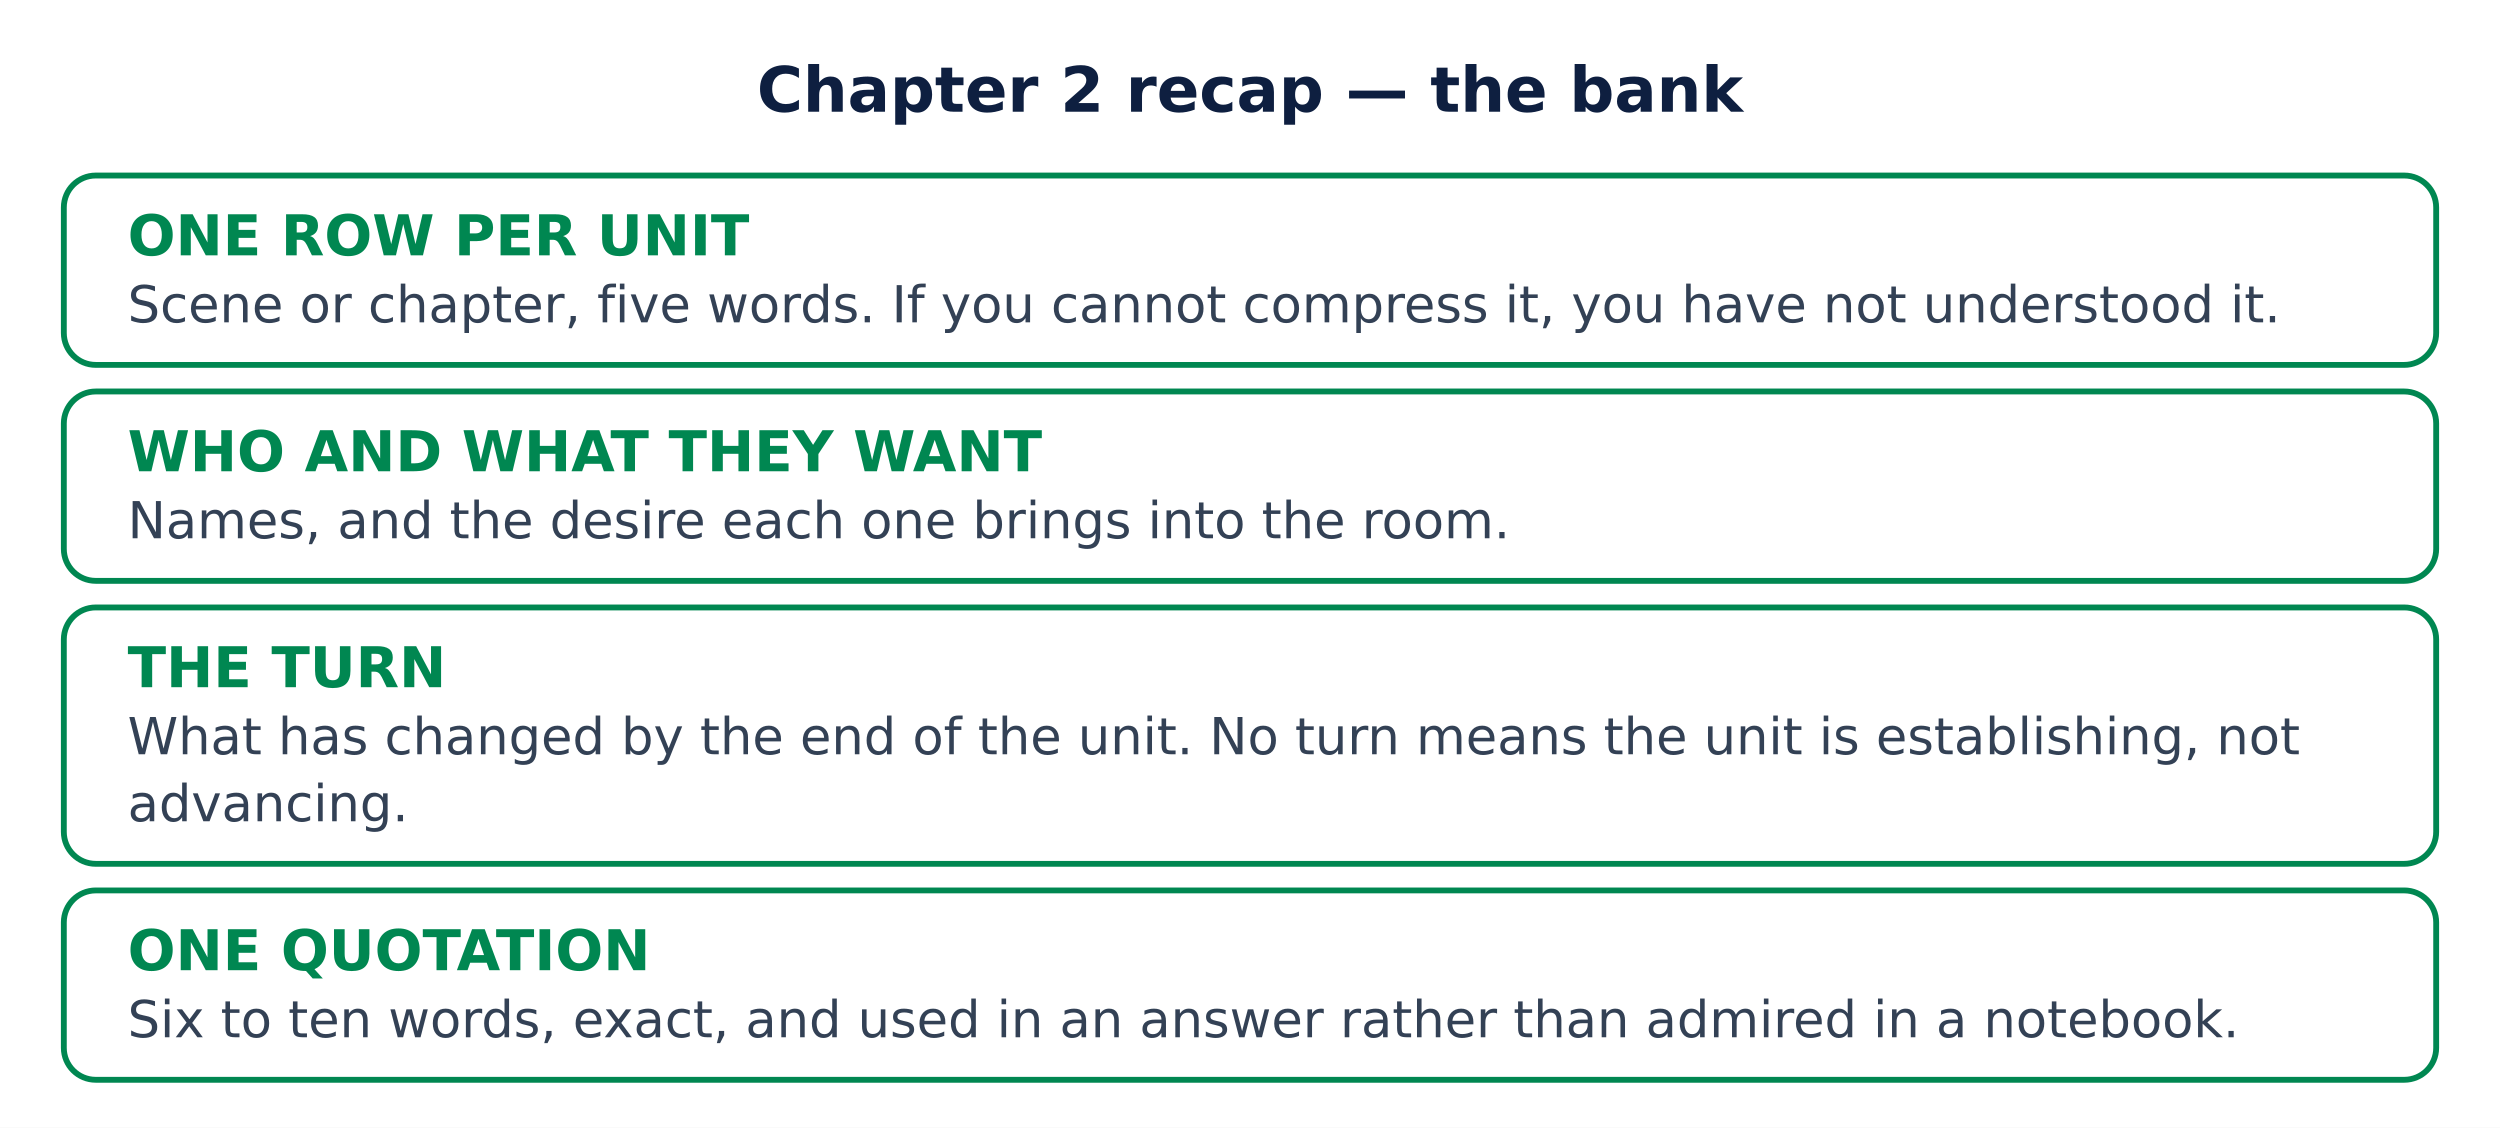
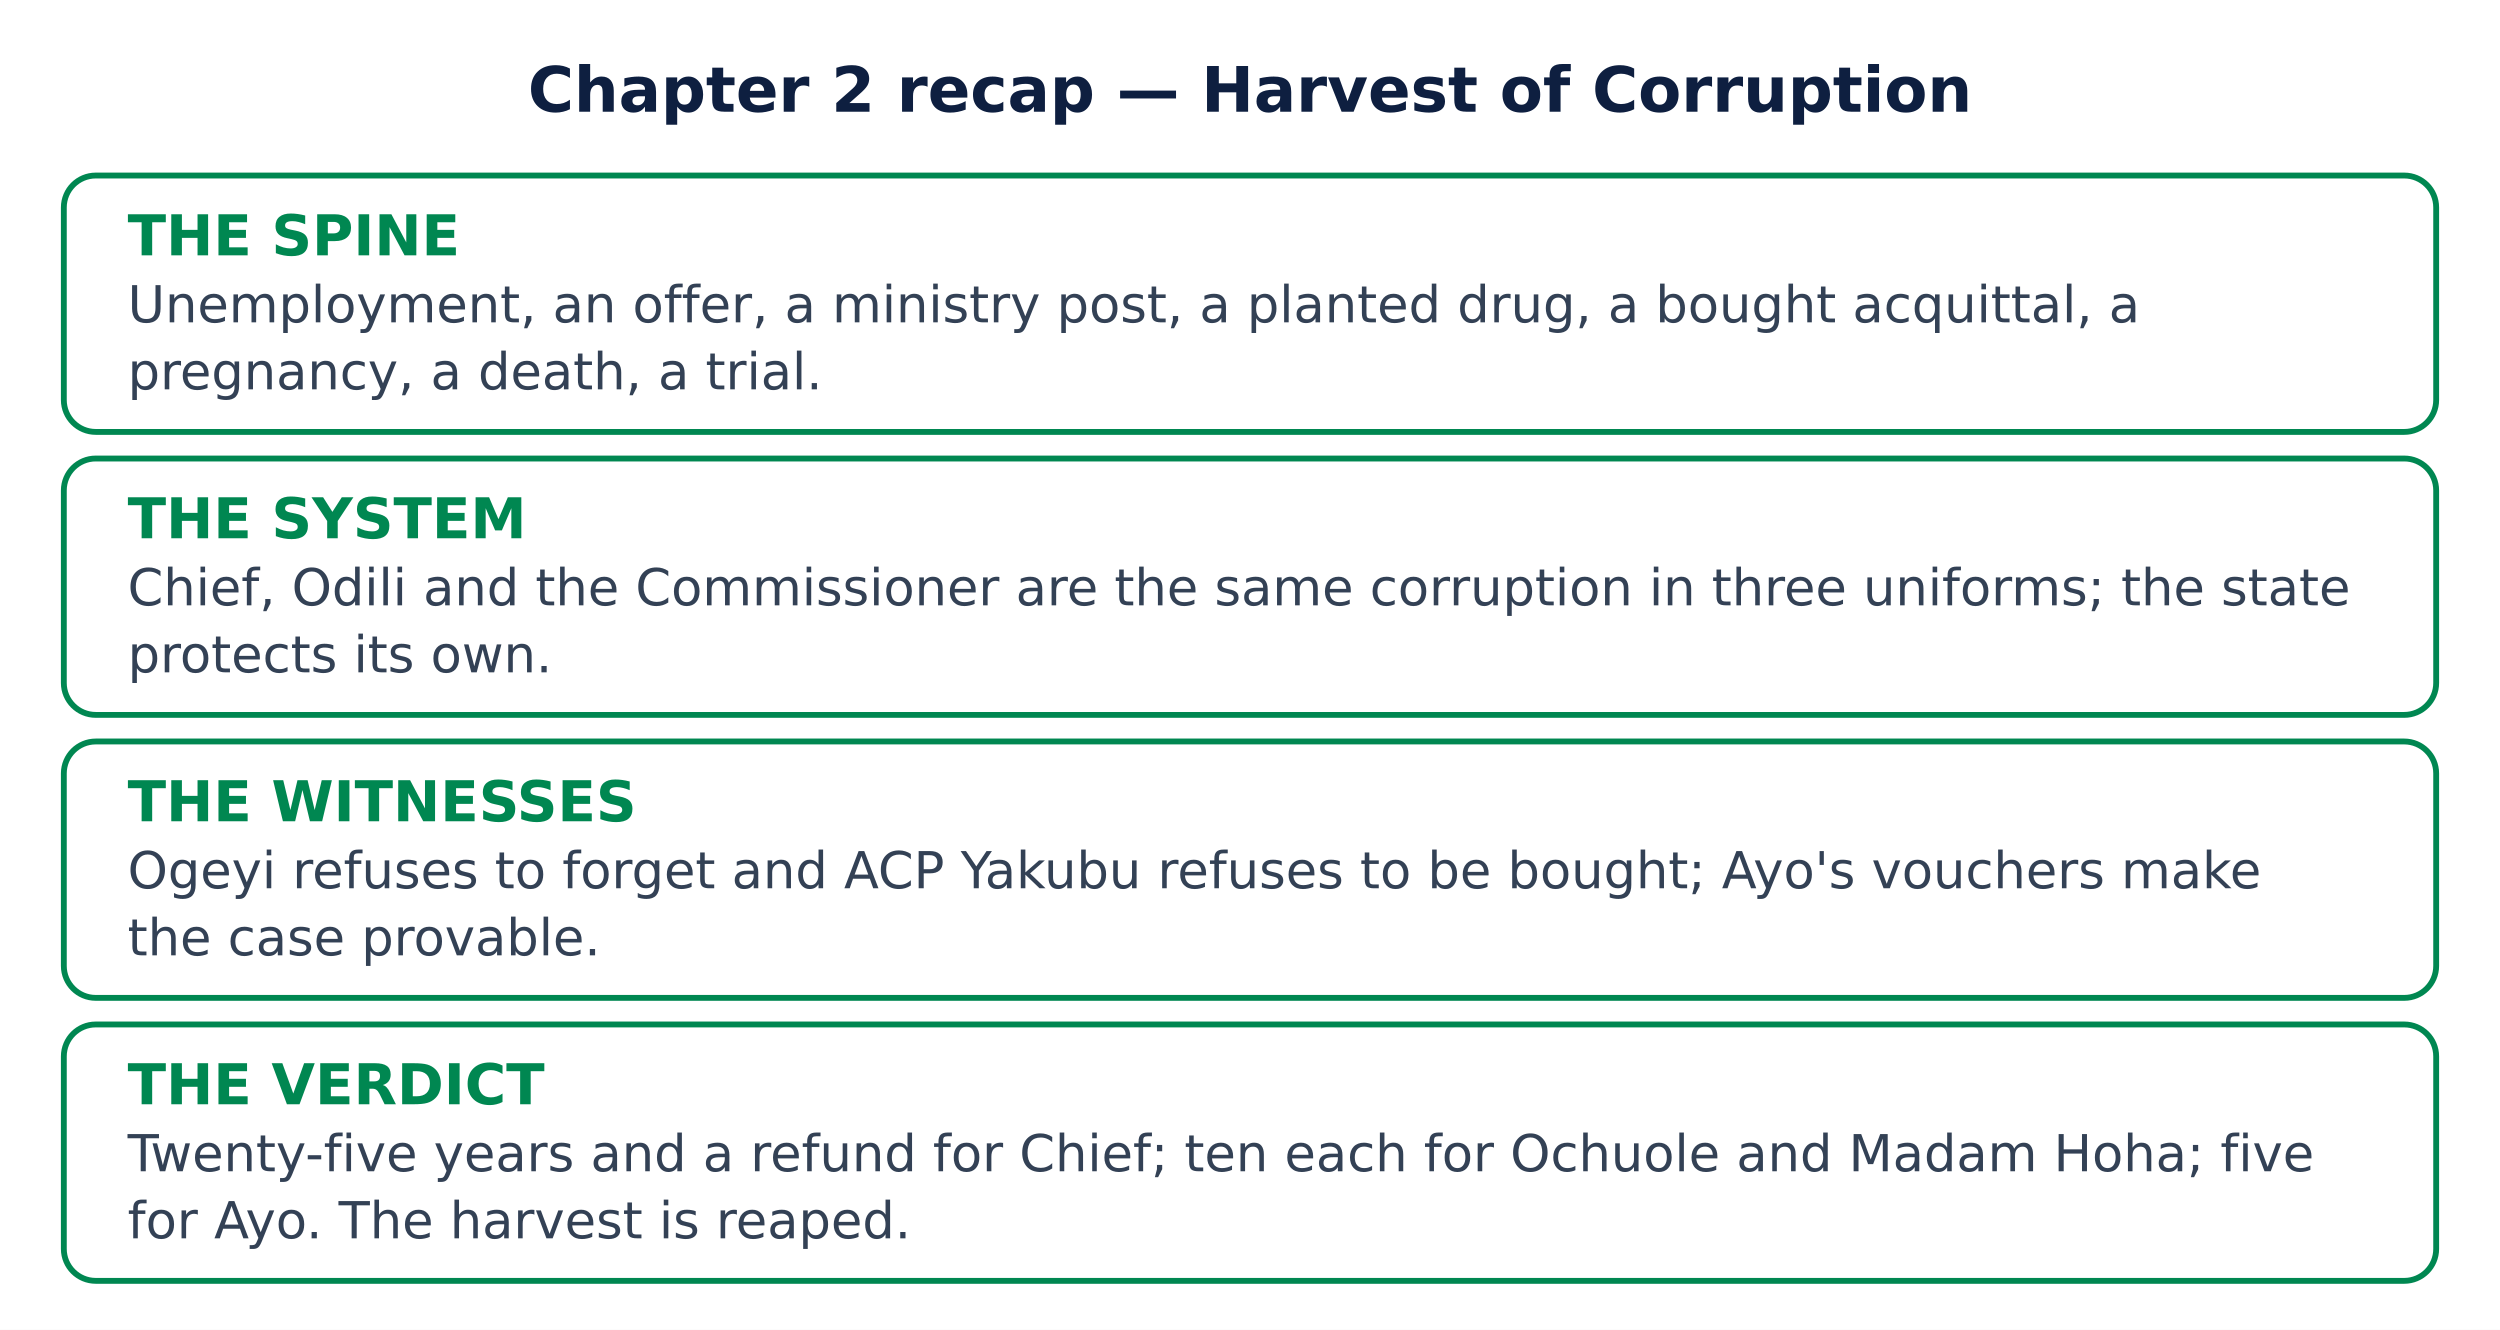
- <svg xmlns="http://www.w3.org/2000/svg" viewBox="0 0 470 212" width="470" height="212">
+ <svg xmlns="http://www.w3.org/2000/svg" viewBox="0 0 470 250" width="470" height="250">
  <defs>
    <marker id="ag" viewBox="0 0 10 10" refX="9" refY="5" markerWidth="7" markerHeight="7" orient="auto-start-reverse">
      <path d="M 0 1 L 10 5 L 0 9 z" fill="#008751" />
    </marker>
    <marker id="an" viewBox="0 0 10 10" refX="9" refY="5" markerWidth="7" markerHeight="7" orient="auto-start-reverse">
      <path d="M 0 1 L 10 5 L 0 9 z" fill="#0E1F40" />
    </marker>
    <marker id="aa" viewBox="0 0 10 10" refX="9" refY="5" markerWidth="7" markerHeight="7" orient="auto-start-reverse">
      <path d="M 0 1 L 10 5 L 0 9 z" fill="#D97706" />
    </marker>
    <marker id="ar" viewBox="0 0 10 10" refX="9" refY="5" markerWidth="7" markerHeight="7" orient="auto-start-reverse">
      <path d="M 0 1 L 10 5 L 0 9 z" fill="#DC2626" />
    </marker>
  </defs>
-   <rect x="0" y="0" width="470" height="212" fill="#FFFFFF" />
-   <text x="235.0" y="21" font-family="DejaVu Sans" font-size="11.8" fill="#0E1F40" text-anchor="middle" font-weight="bold">Chapter 2 recap — the bank</text>
-   <rect x="12" y="33" width="446" height="35.6" rx="6" fill="#FFFFFF" stroke="#008751" stroke-width="1.1" />
-   <text x="24" y="48" font-family="DejaVu Sans" font-size="10.6" fill="#008751" text-anchor="start" font-weight="bold">ONE ROW PER UNIT</text>
-   <text x="24" y="60.6" font-family="DejaVu Sans" font-size="9.6" fill="#334155" text-anchor="start" font-weight="normal">Scene or chapter, five words. If you cannot compress it, you have not understood it.</text>
-   <rect x="12" y="73.6" width="446" height="35.6" rx="6" fill="#FFFFFF" stroke="#008751" stroke-width="1.1" />
-   <text x="24" y="88.6" font-family="DejaVu Sans" font-size="10.6" fill="#008751" text-anchor="start" font-weight="bold">WHO AND WHAT THEY WANT</text>
-   <text x="24" y="101.2" font-family="DejaVu Sans" font-size="9.6" fill="#334155" text-anchor="start" font-weight="normal">Names, and the desire each one brings into the room.</text>
-   <rect x="12" y="114.2" width="446" height="48.2" rx="6" fill="#FFFFFF" stroke="#008751" stroke-width="1.1" />
-   <text x="24" y="129.2" font-family="DejaVu Sans" font-size="10.6" fill="#008751" text-anchor="start" font-weight="bold">THE TURN</text>
-   <text x="24" y="141.8" font-family="DejaVu Sans" font-size="9.6" fill="#334155" text-anchor="start" font-weight="normal">What has changed by the end of the unit. No turn means the unit is establishing, not</text>
-   <text x="24" y="154.4" font-family="DejaVu Sans" font-size="9.6" fill="#334155" text-anchor="start" font-weight="normal">advancing.</text>
-   <rect x="12" y="167.4" width="446" height="35.6" rx="6" fill="#FFFFFF" stroke="#008751" stroke-width="1.1" />
-   <text x="24" y="182.4" font-family="DejaVu Sans" font-size="10.6" fill="#008751" text-anchor="start" font-weight="bold">ONE QUOTATION</text>
-   <text x="24" y="195" font-family="DejaVu Sans" font-size="9.6" fill="#334155" text-anchor="start" font-weight="normal">Six to ten words, exact, and used in an answer rather than admired in a notebook.</text>
+   <rect x="0" y="0" width="470" height="250" fill="#FFFFFF" />
+   <text x="235.0" y="21" font-family="DejaVu Sans" font-size="11.8" fill="#0E1F40" text-anchor="middle" font-weight="bold">Chapter 2 recap — Harvest of Corruption</text>
+   <rect x="12" y="33" width="446" height="48.2" rx="6" fill="#FFFFFF" stroke="#008751" stroke-width="1.1" />
+   <text x="24" y="48" font-family="DejaVu Sans" font-size="10.6" fill="#008751" text-anchor="start" font-weight="bold">THE SPINE</text>
+   <text x="24" y="60.6" font-family="DejaVu Sans" font-size="9.6" fill="#334155" text-anchor="start" font-weight="normal">Unemployment, an offer, a ministry post, a planted drug, a bought acquittal, a</text>
+   <text x="24" y="73.2" font-family="DejaVu Sans" font-size="9.6" fill="#334155" text-anchor="start" font-weight="normal">pregnancy, a death, a trial.</text>
+   <rect x="12" y="86.2" width="446" height="48.2" rx="6" fill="#FFFFFF" stroke="#008751" stroke-width="1.1" />
+   <text x="24" y="101.2" font-family="DejaVu Sans" font-size="10.6" fill="#008751" text-anchor="start" font-weight="bold">THE SYSTEM</text>
+   <text x="24" y="113.8" font-family="DejaVu Sans" font-size="9.6" fill="#334155" text-anchor="start" font-weight="normal">Chief, Odili and the Commissioner are the same corruption in three uniforms; the state</text>
+   <text x="24" y="126.4" font-family="DejaVu Sans" font-size="9.6" fill="#334155" text-anchor="start" font-weight="normal">protects its own.</text>
+   <rect x="12" y="139.4" width="446" height="48.2" rx="6" fill="#FFFFFF" stroke="#008751" stroke-width="1.1" />
+   <text x="24" y="154.4" font-family="DejaVu Sans" font-size="10.6" fill="#008751" text-anchor="start" font-weight="bold">THE WITNESSES</text>
+   <text x="24" y="167.0" font-family="DejaVu Sans" font-size="9.6" fill="#334155" text-anchor="start" font-weight="normal">Ogeyi refuses to forget and ACP Yakubu refuses to be bought; Ayo's vouchers make</text>
+   <text x="24" y="179.6" font-family="DejaVu Sans" font-size="9.6" fill="#334155" text-anchor="start" font-weight="normal">the case provable.</text>
+   <rect x="12" y="192.6" width="446" height="48.2" rx="6" fill="#FFFFFF" stroke="#008751" stroke-width="1.1" />
+   <text x="24" y="207.6" font-family="DejaVu Sans" font-size="10.6" fill="#008751" text-anchor="start" font-weight="bold">THE VERDICT</text>
+   <text x="24" y="220.2" font-family="DejaVu Sans" font-size="9.6" fill="#334155" text-anchor="start" font-weight="normal">Twenty-five years and a refund for Chief; ten each for Ochuole and Madam Hoha; five</text>
+   <text x="24" y="232.8" font-family="DejaVu Sans" font-size="9.6" fill="#334155" text-anchor="start" font-weight="normal">for Ayo. The harvest is reaped.</text>
</svg>
